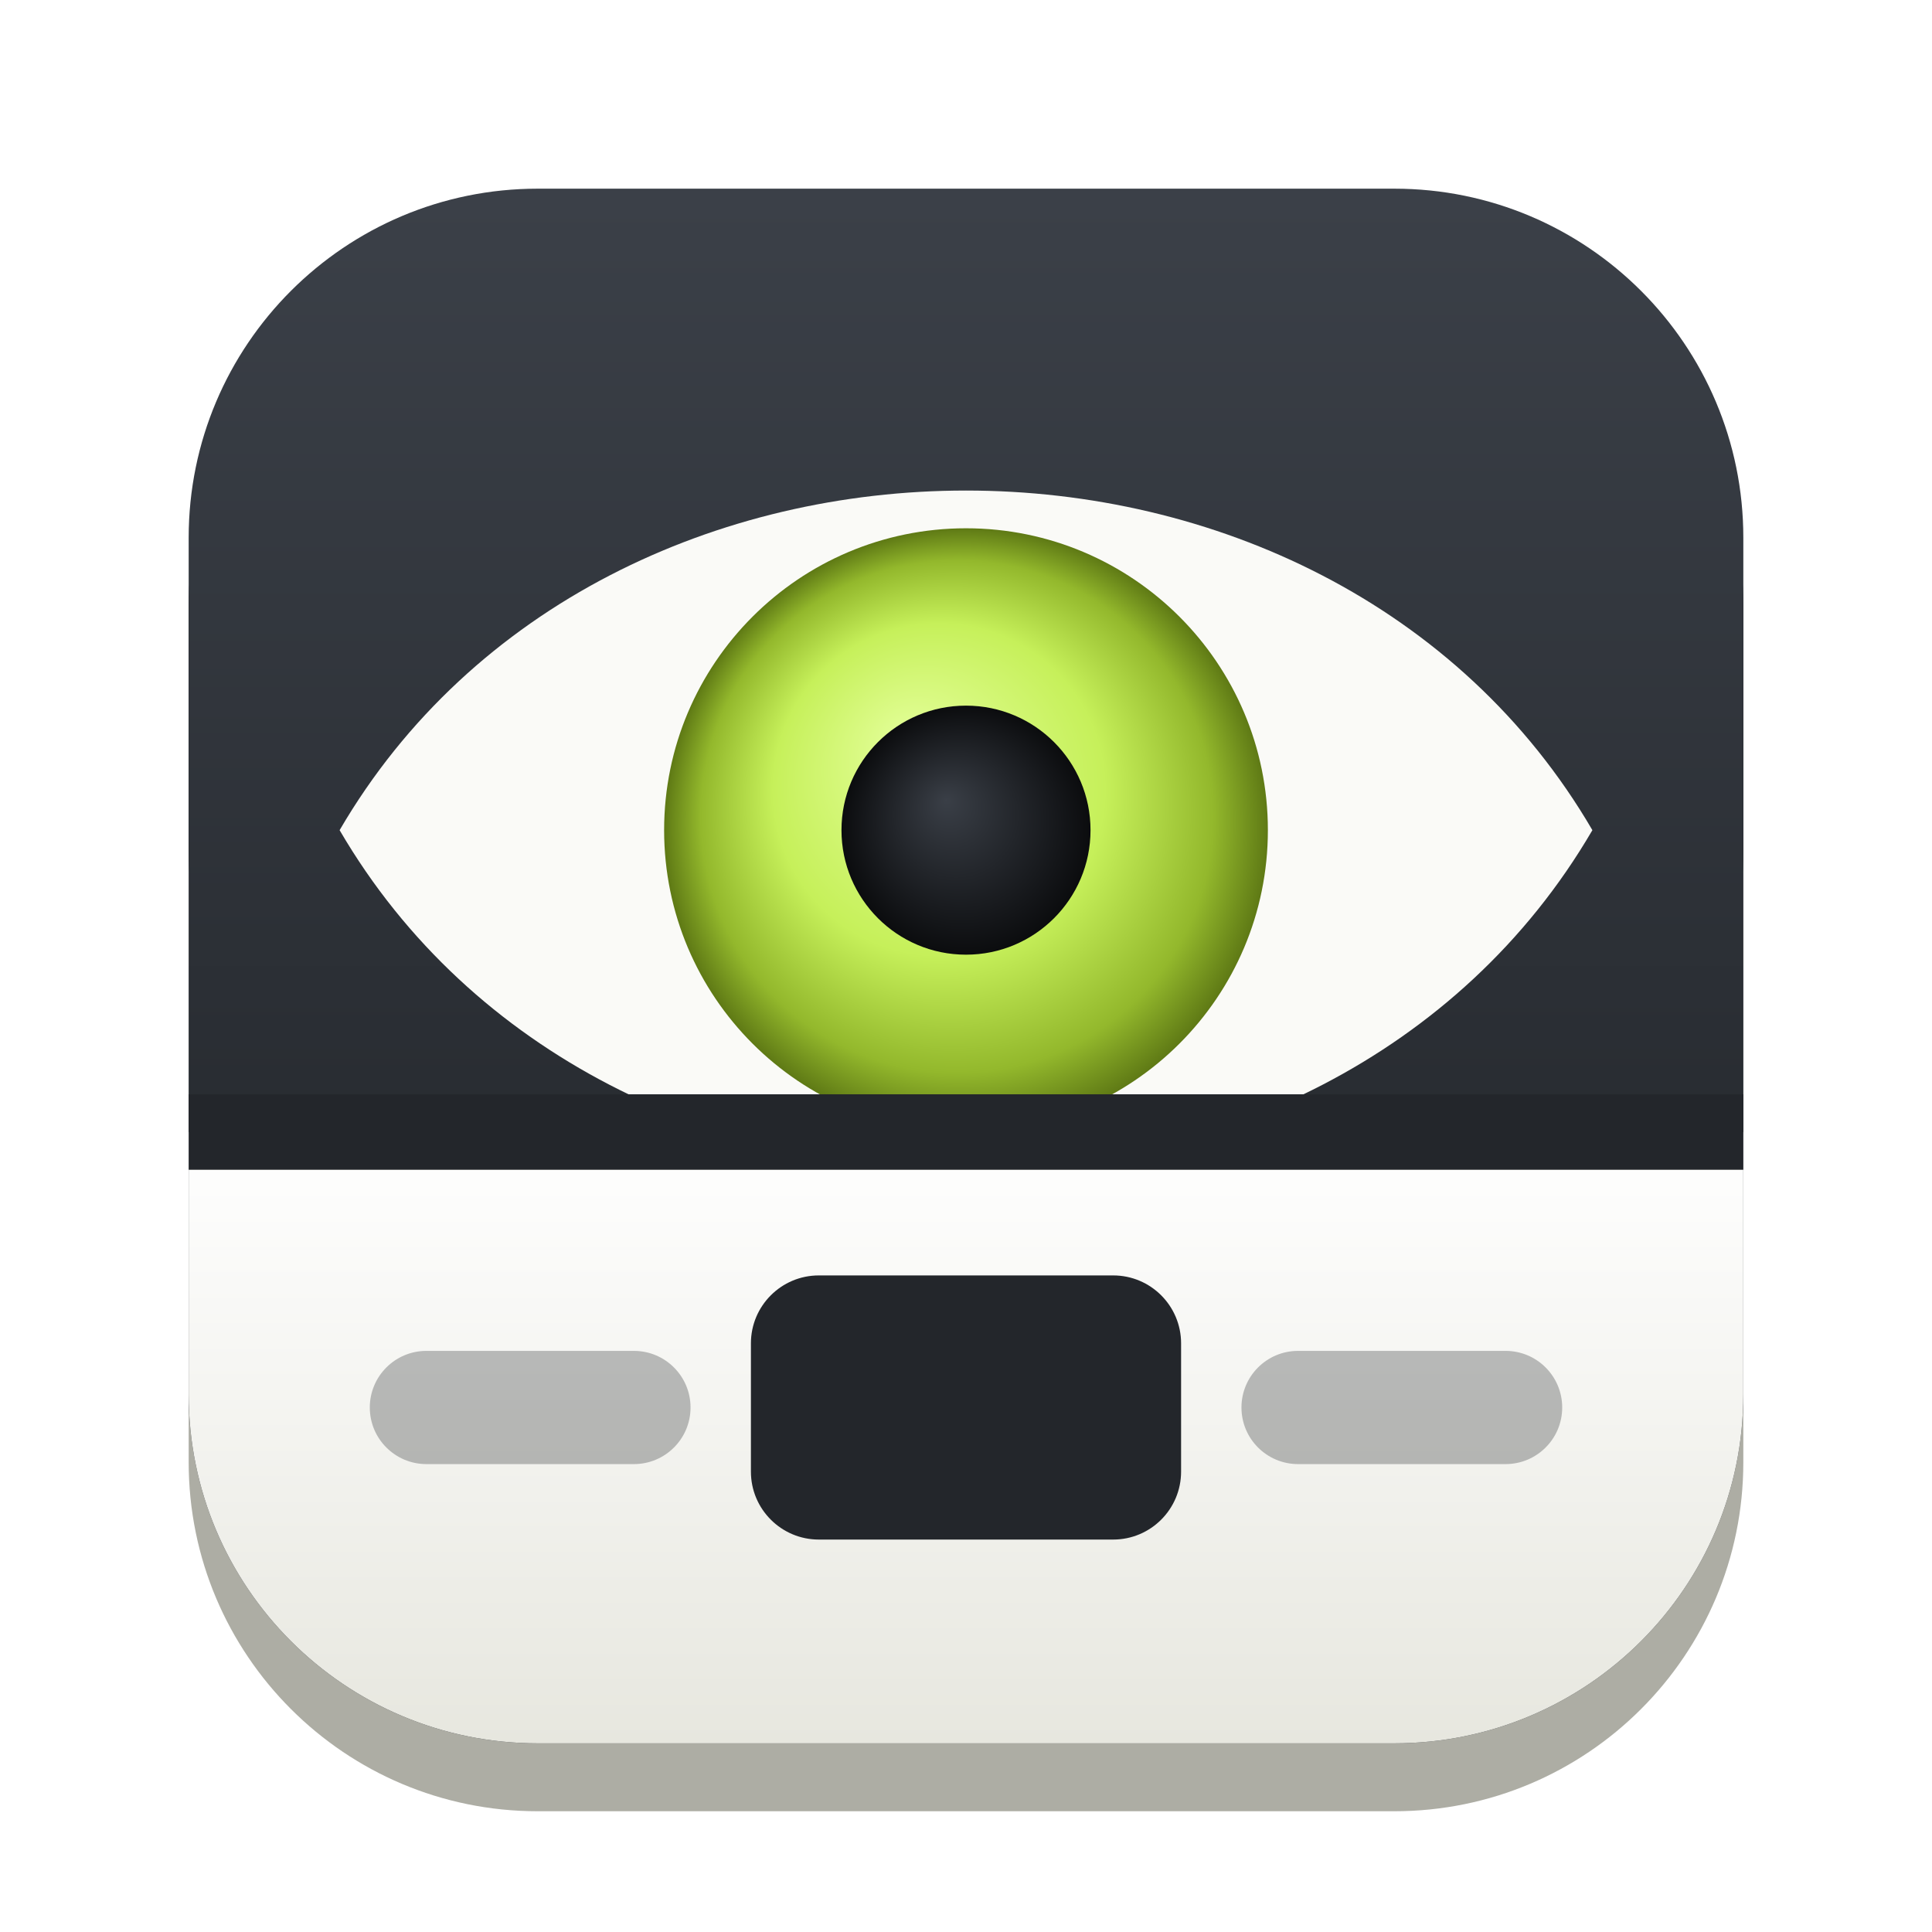
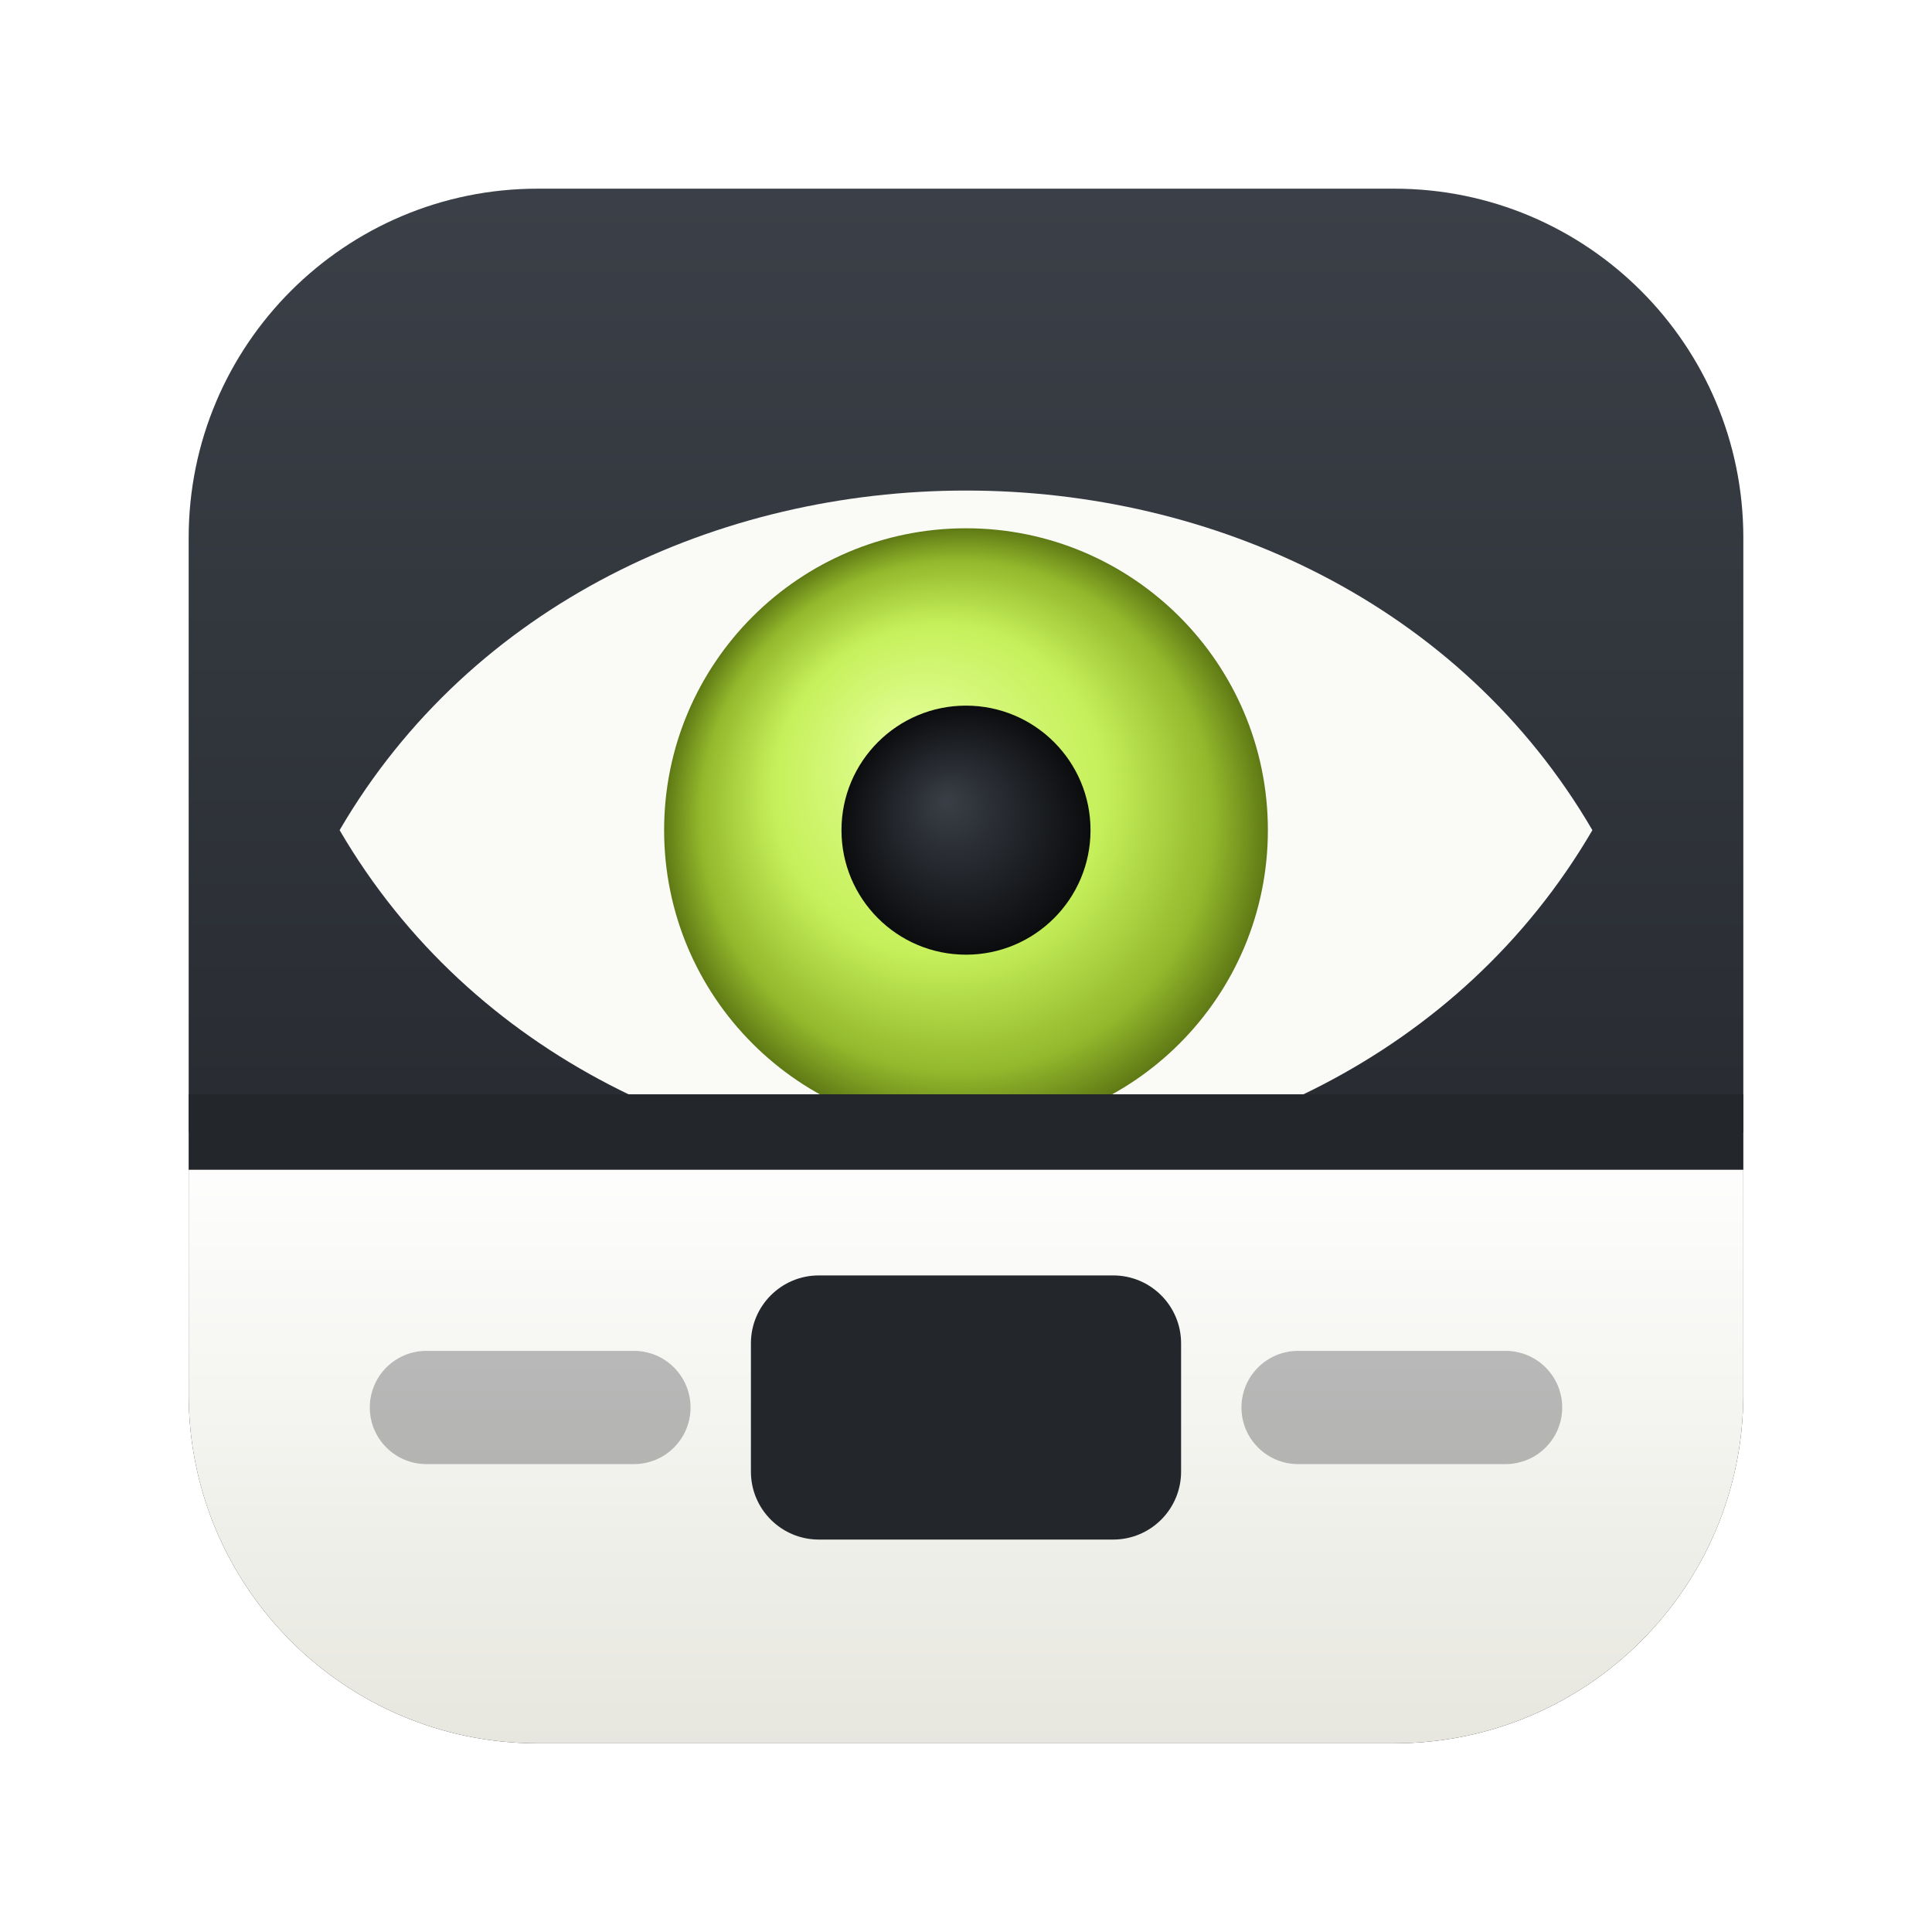
<svg xmlns="http://www.w3.org/2000/svg" viewBox="0 0 1024 1024">
  <defs>
    <linearGradient id="face" x1="0" y1="0" x2="0" y2="1">
      <stop offset="0" stop-color="#3B4048" />
      <stop offset="1" stop-color="#1C1F23" />
    </linearGradient>
    <linearGradient id="paper" x1="0" y1="0" x2="0" y2="1">
      <stop offset="0" stop-color="#FFFFFF" />
      <stop offset="1" stop-color="#E7E7DF" />
    </linearGradient>
    <radialGradient id="iris" cx="0.5" cy="0.5" r="0.5" fx="0.4" fy="0.35">
      <stop offset="0" stop-color="#E4FF9A" />
      <stop offset="0.55" stop-color="#C6F05A" />
      <stop offset="0.85" stop-color="#93B82C" />
      <stop offset="1" stop-color="#5F7A15" />
    </radialGradient>
    <radialGradient id="pupil" cx="0.5" cy="0.5" r="0.5" fx="0.42" fy="0.38">
      <stop offset="0" stop-color="#3A3F47" />
      <stop offset="1" stop-color="#0B0C0E" />
    </radialGradient>
    <linearGradient id="gloss" x1="0" y1="0" x2="0" y2="1">
      <stop offset="0" stop-color="#FFFFFF" stop-opacity="0.85" />
      <stop offset="1" stop-color="#FFFFFF" stop-opacity="0" />
    </linearGradient>
  </defs>
-   <rect x="100" y="136" width="824" height="824" rx="185" fill="#ADADA4" />
-   <rect x="100" y="136" width="824" height="500" rx="185" fill="#111316" />
  <rect x="100" y="100" width="824" height="824" rx="185" fill="url(#face)" />
  <path d="M180 440C320 200 704 200 844 440C704 680 320 680 180 440Z" fill="#FAFAF7" />
  <circle cx="512" cy="440" r="160" fill="url(#iris)" />
  <circle cx="512" cy="440" r="66" fill="url(#pupil)" />
  <path d="M100 600H924V739A185 185 0 0 1 739 924H285A185 185 0 0 1 100 739Z" fill="url(#paper)" />
  <path d="M100 600H924" stroke="#23262B" stroke-width="40" />
  <rect x="196" y="716" width="170" height="60" rx="30" fill="#23262B" fill-opacity="0.3" />
  <rect x="398" y="676" width="228" height="140" rx="36" fill="#23262B" />
  <rect x="658" y="716" width="170" height="60" rx="30" fill="#23262B" fill-opacity="0.3" />
</svg>
